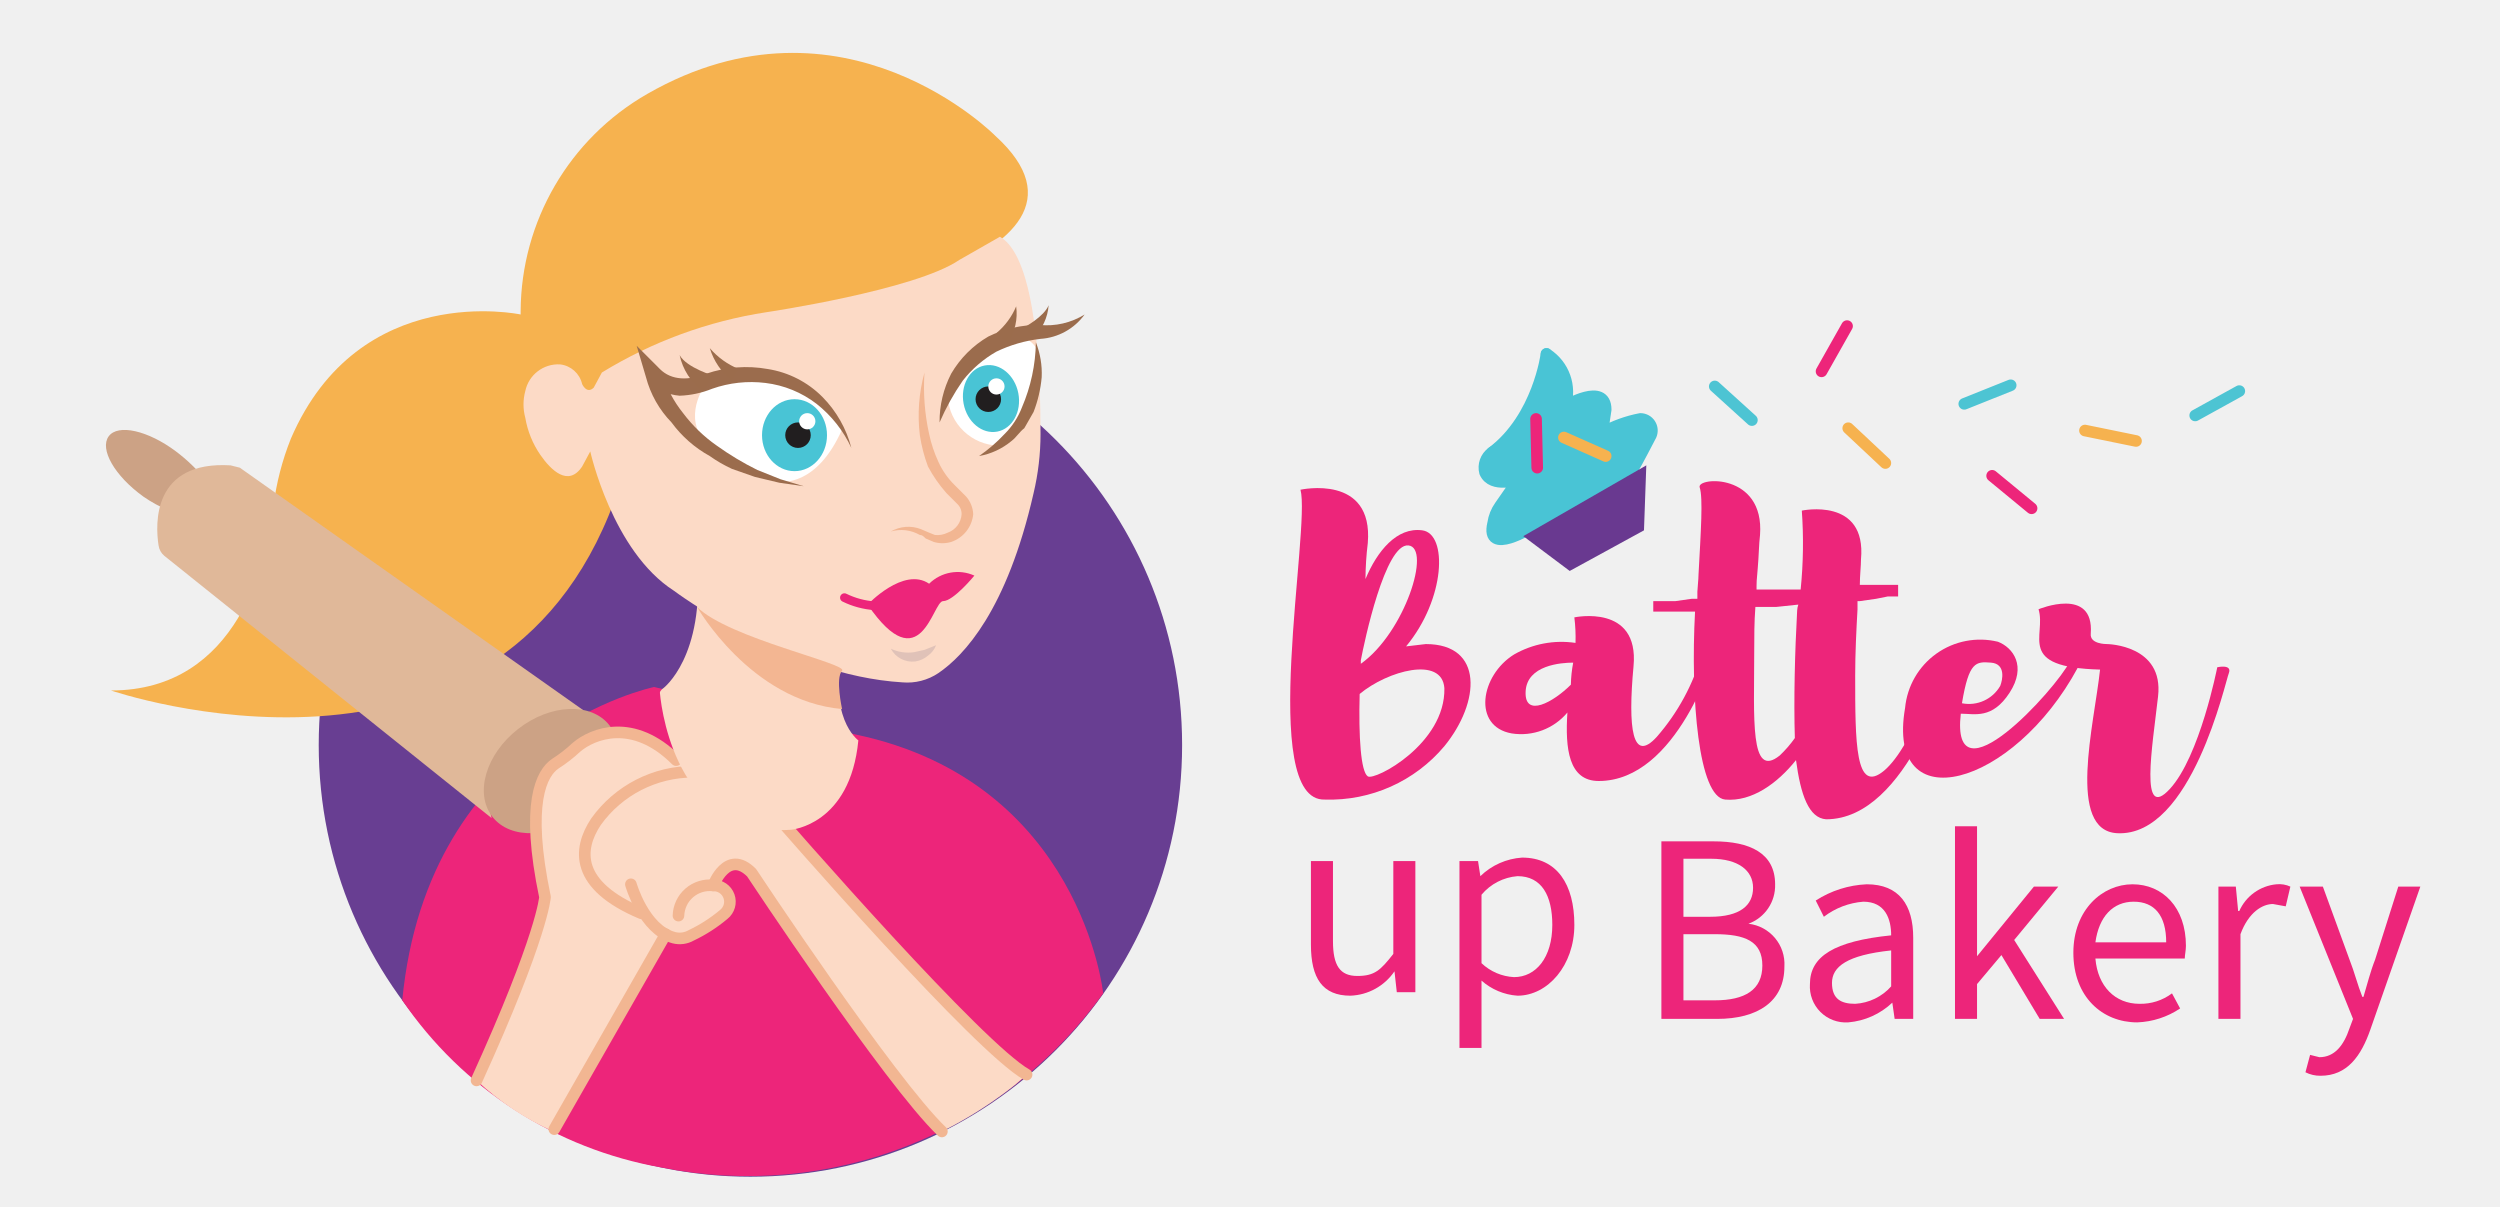
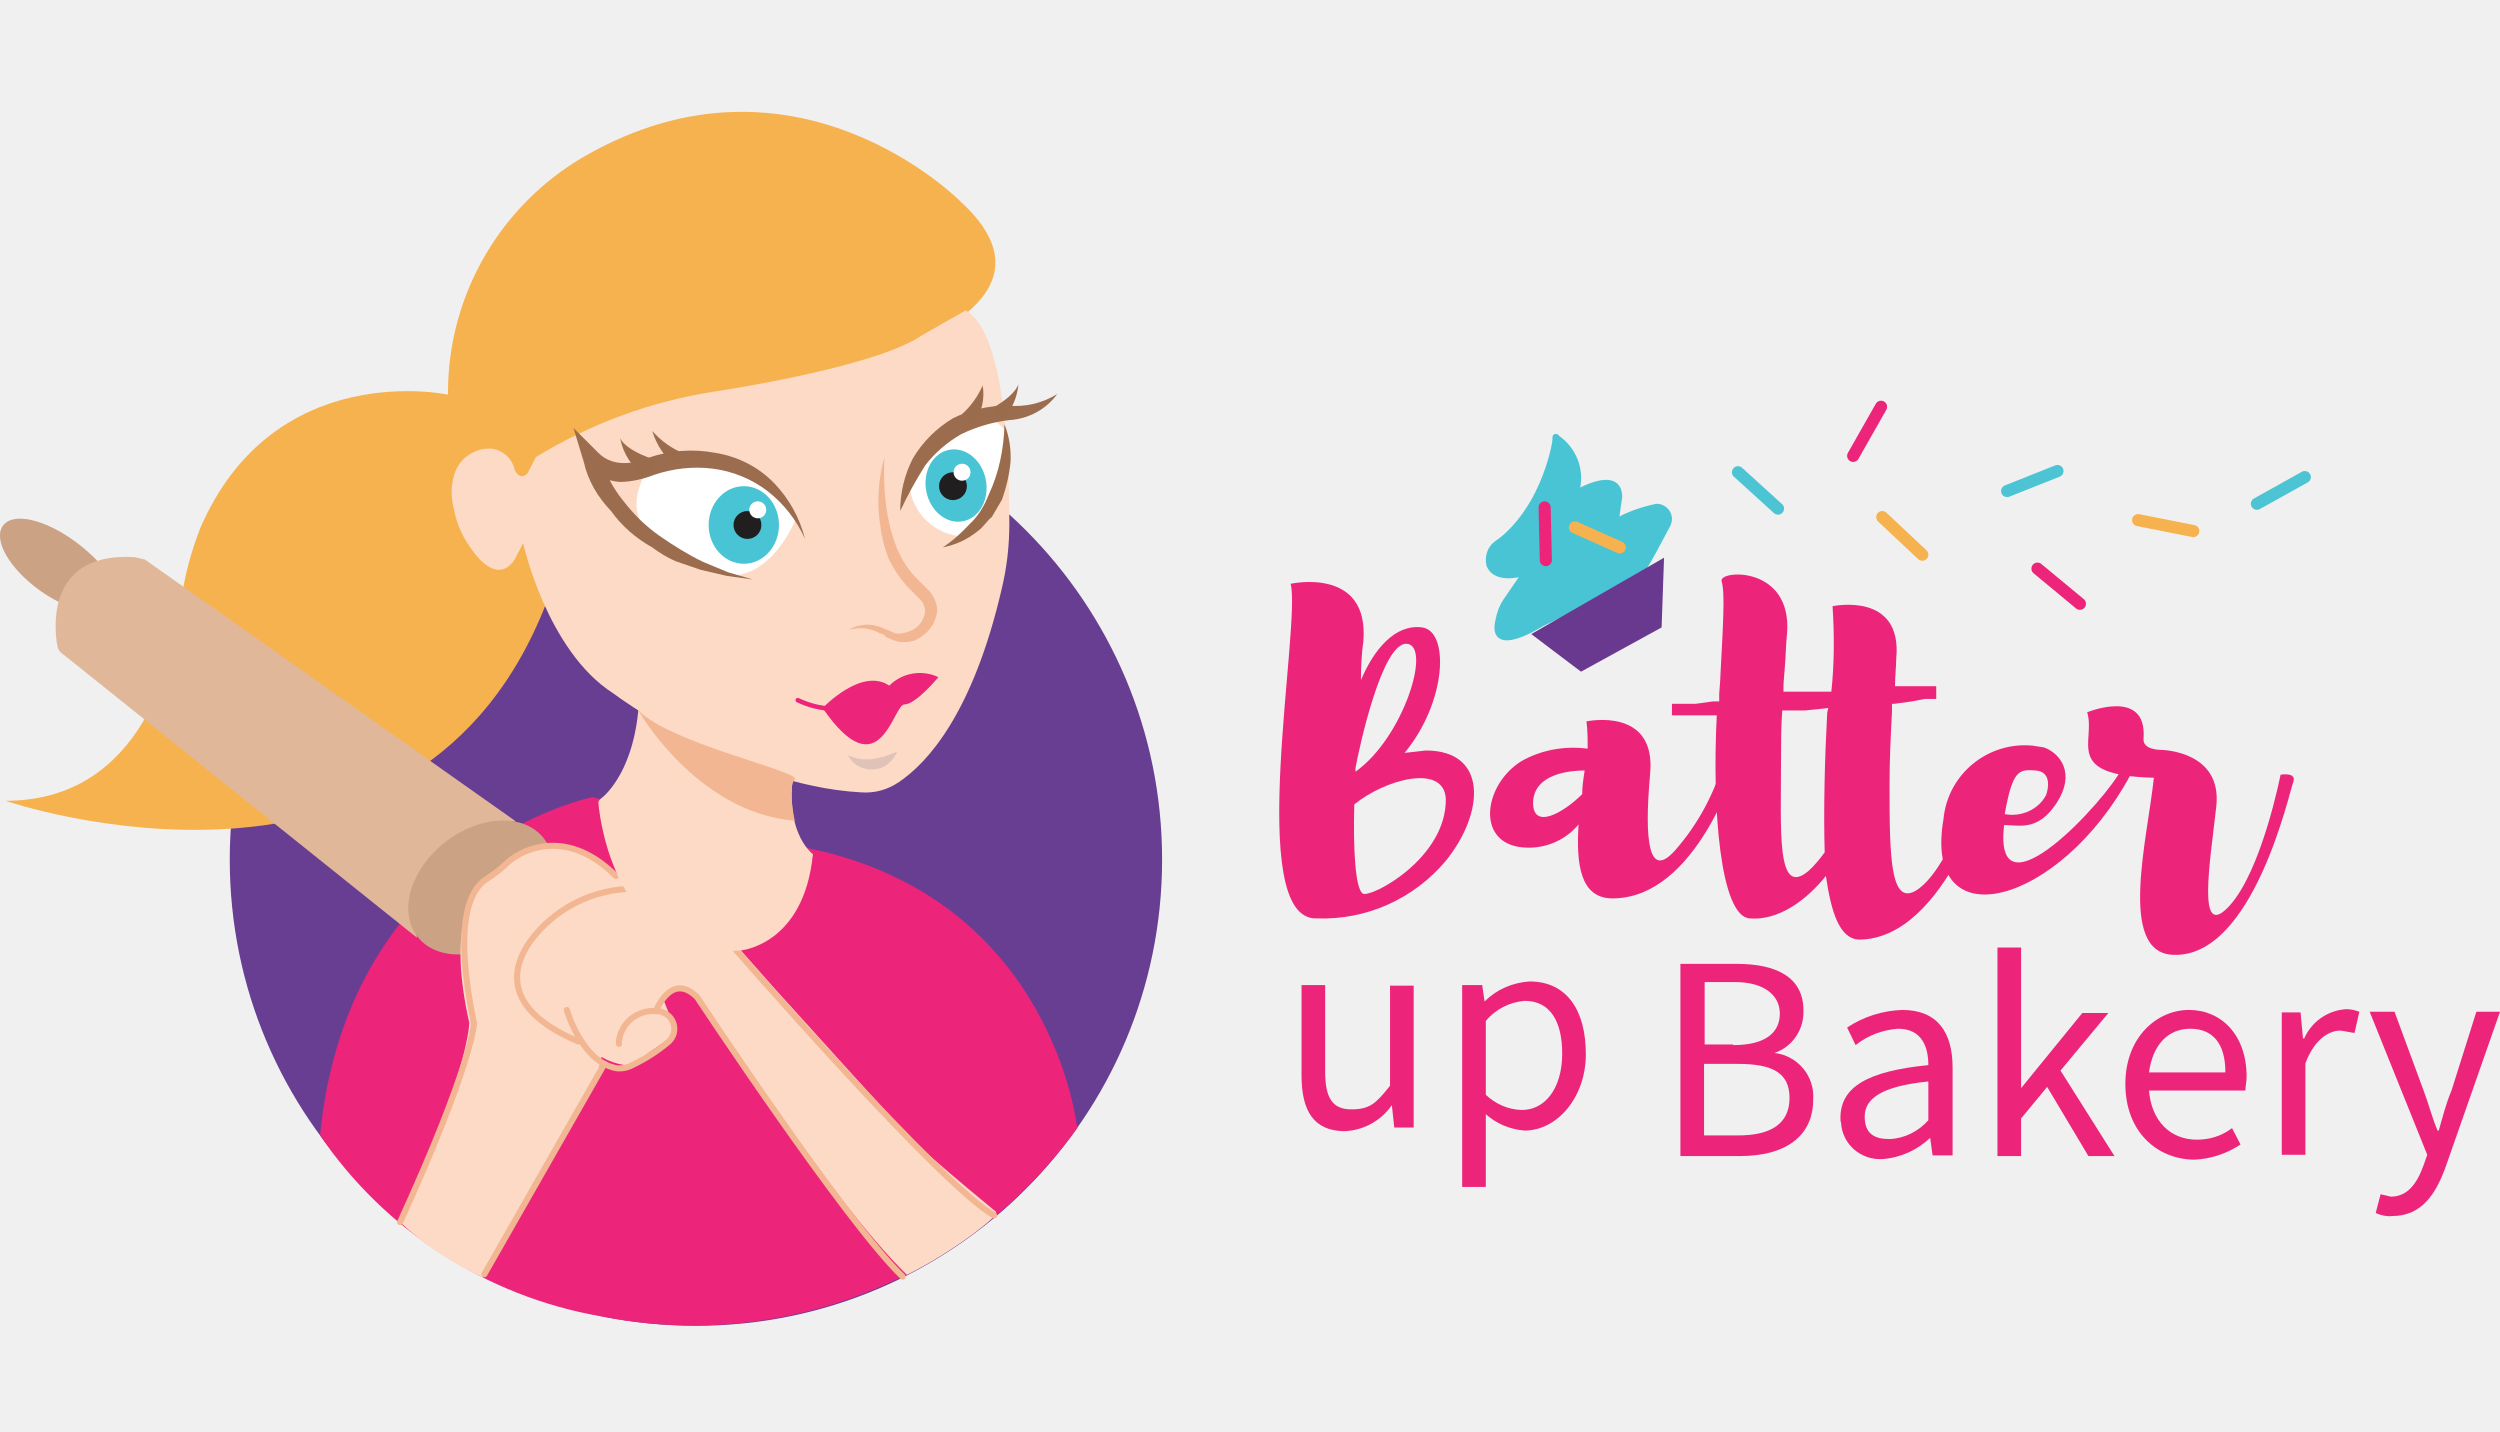
- <svg xmlns="http://www.w3.org/2000/svg" width="2.9in" height="1.4in" viewBox="0 0 212.3 104">
+ <svg xmlns="http://www.w3.org/2000/svg" version="1.1" id="Layer_1" x="0px" y="0px" viewBox="0 0 412.4 236.2" style="enable-background:new 0 0 412.4 236.2;" xml:space="preserve">
+   <style type="text/css">
+ 	.st0{fill:#CCA285;}
+ 	.st1{fill:#683E92;}
+ 	.st2{fill:#F6B24F;}
+ 	.st3{fill:#ED257A;}
+ 	.st4{fill:#FCDAC6;}
+ 	.st5{fill:#F2B692;}
+ 	.st6{fill:#E0B899;}
+ 	.st7{fill:#FFFFFF;}
+ 	.st8{fill:#E0C2B8;}
+ 	.st9{fill:#49C4D5;}
+ 	.st10{fill:#9B6C4D;}
+ 	.st11{fill:#9B6C4C;}
+ 	.st12{fill:none;stroke:#F2B692;stroke-linecap:round;stroke-linejoin:round;}
+ 	.st13{fill:none;stroke:#ED257A;stroke-width:0.75;stroke-linecap:round;stroke-linejoin:round;}
+ 	.st14{fill:#F3B692;}
+ 	.st15{fill:#211E1F;}
+ 	.st16{fill:#49C4D5;stroke:#49C4D5;stroke-linecap:round;stroke-linejoin:round;}
+ 	.st17{fill:#693990;}
+ 	.st18{fill:none;stroke:#4DC4D3;stroke-width:2;stroke-linecap:round;stroke-linejoin:round;}
+ 	.st19{fill:none;stroke:#F6B24F;stroke-width:2;stroke-linecap:round;stroke-linejoin:round;}
+ 	.st20{fill:none;stroke:#ED257A;stroke-width:2;stroke-linecap:round;stroke-linejoin:round;}
+ </style>
  <g id="ASSETS">
-     <path d="M13,44a11.9,11.9,0,0,1-2.2-1.2C8.3,41,7,38.7,7.8,37.6s3.4-.5,5.8,1.3a14.4,14.4,0,0,1,2.5,2.4" fill="#cca285" />
+     <path class="st0" d="M11.2,100c-1.6-0.7-3.1-1.5-4.5-2.5c-5.2-3.7-7.9-8.5-6.2-10.8c1.7-2.3,7-1,12,2.7c1.9,1.4,3.7,3.1,5.2,5" />
  </g>
  <g id="FINAL">
-     <circle cx="63.1" cy="64.2" r="37.2" fill="#683e92" />
-     <path d="M51.4,43.1C41.2,70.9,8,59.5,8,59.5c11,0,13.5-11.3,14-15.9a23.6,23.6,0,0,1,1.5-5.8c5.9-13.7,19.8-10.7,19.8-10.7v-.3A21.7,21.7,0,0,1,54.2,8.1c16.9-9.7,30,3.6,30,3.6,12.1,11-18.8,15.6-18.8,15.6C53.9,28.7,50,34.6,50,34.6Z" fill="#f6b24f" />
-     <path d="M54.8,59.2s-19.5,4-21.7,27a34.2,34.2,0,0,0,22.3,14.4,37.7,37.7,0,0,0,38.1-15S91.6,67.4,72.2,63.3" fill="#ed257a" />
-     <path d="M84.6,20.4c3.2,1.8,3.5,12.1,3.5,17a22.2,22.2,0,0,1-.6,5.1c-2.3,10.1-6,14-8.2,15.5a4.8,4.8,0,0,1-3.1.8c-10-.6-19.7-7.9-19.7-7.9-5.3-3.4-7.2-12-7.2-12l-.7,1.3c-1.2,1.8-2.7.3-3.6-1A8,8,0,0,1,43.7,36a4.4,4.4,0,0,1,0-2.3,2.9,2.9,0,0,1,3-2.3,2.2,2.2,0,0,1,1.9,1.7s.4.9,1,.3l.7-1.3a38.2,38.2,0,0,1,14.2-5.2S77.3,25,81.1,22.4Z" fill="#fcdac6" />
-     <path d="M78.1,32.1a18.7,18.7,0,0,0,.4,5.3,11.3,11.3,0,0,0,.8,2.4,6.6,6.6,0,0,0,1.4,2l1,1a2.5,2.5,0,0,1,.6,1.5,2.8,2.8,0,0,1-1.9,2.4,2.6,2.6,0,0,1-1.5,0l-.7-.3c-.2-.2-.3-.3-.5-.3a3.2,3.2,0,0,0-2.5-.3,3,3,0,0,1,2.6-.2l.7.3.5.2a2,2,0,0,0,1.1-.2,1.8,1.8,0,0,0,1.2-1.6,1.2,1.2,0,0,0-.4-.9l-.9-.9a11.9,11.9,0,0,1-1.6-2.3,13.4,13.4,0,0,1-.7-2.7A14,14,0,0,1,78.1,32.1Z" fill="#f2b692" />
-     <path d="M12.1,47c-.3-1.9-.5-7.3,6.2-6.9l.8.2L48.7,61.2s-9.9.9-7.9,9.3L12.6,47.9A1.4,1.4,0,0,1,12.1,47Z" fill="#e0b899" />
-     <path d="M73.2,52.1s3.1-3.3,5.3-1.8a3.5,3.5,0,0,1,3.9-.7s-1.8,2.2-2.7,2.2S77.8,58.8,73.2,52.1Z" fill="#ed257a" />
-     <ellipse cx="45.9" cy="66.5" rx="6.4" ry="4.6" transform="translate(-31.2 42.3) rotate(-38)" fill="#cca285" />
-     <path d="M80.1,34.2a4.5,4.5,0,0,0,4.4,4.2l2.7-3.1.8-3V30.6A2.2,2.2,0,0,0,85.5,29,11.4,11.4,0,0,0,80.1,34.2Z" fill="#fff" />
-     <path d="M75.2,55.9a3.5,3.5,0,0,0,2,.3l.9-.2,1-.4a2,2,0,0,1-.7.9,2.2,2.2,0,0,1-1.1.5A2.1,2.1,0,0,1,75.2,55.9Z" fill="#e0c2b8" />
-     <path d="M59.3,33s-1.9,2.5-.4,4.7,6.8,3.8,6.8,3.8S68.8,42,71,37c0,0-2.2-3.5-4.1-3.9C66.9,33.1,60.2,32,59.3,33Z" fill="#fff" />
-     <ellipse cx="66.9" cy="37.5" rx="2.8" ry="3.1" fill="#49c4d5" />
-     <ellipse cx="83.8" cy="34.4" rx="2.4" ry="2.9" transform="translate(-4.9 16.1) rotate(-10.7)" fill="#49c4d5" />
-     <path d="M87,92.3c-2.2-1.8-8.6-7.1-8.9-8.1l-8.7-9.6L63,67.4s-4.5-1.8-8.5-.3c0,0-7.8,3.3-5.1,8.1,0,0,3,3.4,4.5,3.4a5.5,5.5,0,0,0,3.9,2.1l3.6-2.5-.5-1.6-.5-1.2s1.2-1.6,2.4-.6,10.6,16.3,17,22.6a35.6,35.6,0,0,0,5.3-3.3,17.7,17.7,0,0,0,1.8-1.5" fill="#fcdac6" />
-     <path d="M79.4,36.4a9,9,0,0,1,1-4.2A8.9,8.9,0,0,1,83.6,29,9.8,9.8,0,0,1,88,28a6.2,6.2,0,0,0,3.9-.9,5.1,5.1,0,0,1-3.8,2.1,11.9,11.9,0,0,0-3.8,1.1,9.9,9.9,0,0,0-2.9,2.5A20.8,20.8,0,0,0,79.4,36.4Z" fill="#9b6c4d" />
-     <path d="M71.8,38.6a10.4,10.4,0,0,0-3-3.8A9,9,0,0,0,64.4,33a10.1,10.1,0,0,0-4.6.5,8.2,8.2,0,0,1-2.8.6,4.5,4.5,0,0,1-2.7-1.2l1.2-.7a10.2,10.2,0,0,0,1.8,3.4,12.8,12.8,0,0,0,2.9,2.8,25,25,0,0,0,3.5,2.1l2,.8,2,.6-2.1-.3-2.1-.5-2-.7a11.8,11.8,0,0,1-1.9-1.1,10.2,10.2,0,0,1-3.3-2.9,8.8,8.8,0,0,1-2.2-3.9l-.8-2.7,2,2c1,1,2.5,1,4,.4a10.6,10.6,0,0,1,5.3-.4,8.5,8.5,0,0,1,4.7,2.4A9.7,9.7,0,0,1,71.8,38.6Z" fill="#9b6c4d" />
-     <path d="M87.7,29.5a7.3,7.3,0,0,1,.5,3,10.9,10.9,0,0,1-.7,3l-.8,1.4c-.4.3-.7.8-1.1,1.1a6,6,0,0,1-2.8,1.3A13.7,13.7,0,0,0,85,37.4a6.5,6.5,0,0,0,1.5-2.3A14.8,14.8,0,0,0,87.7,29.5Z" fill="#9b6c4c" />
-     <path d="M59.9,76.3s1.2-3.2,3.3-1.1c0,0,11.9,18,16.4,22.3" fill="none" stroke="#f2b692" stroke-linecap="round" stroke-linejoin="round" />
-     <path d="M46.4,97.1l8.8-15.4,2.7-13.8a2.8,2.8,0,0,0-1-2.4c-3.7-3.7-7.2-2.3-8.6-1.1a12.4,12.4,0,0,1-1.8,1.4c-1.2.8-3.3,3.4-1.5,11.4,0,0,.1,3.5-5.5,15.9a24.4,24.4,0,0,0,6.6,4.4" fill="#fcdac6" />
-     <path d="M87.5,29.1a4.4,4.4,0,0,0,1.3-2.8c-.4,1-2.1,1.9-2.1,1.9Z" fill="#9b6c4c" />
-     <path d="M39.5,93.1c5.7-12.5,5.9-15.8,5.9-15.8-1.7-8.1-.3-10.7.9-11.5a12.4,12.4,0,0,0,1.8-1.4c1.4-1.2,4.9-2.6,8.6,1.1" fill="none" stroke="#f2b692" stroke-linecap="round" stroke-linejoin="round" />
-     <path d="M85.3,29.5a4.5,4.5,0,0,0,.7-3.1,6,6,0,0,1-1.7,2.3Z" fill="#9b6c4c" />
-     <path d="M59,33.7a5.2,5.2,0,0,1-2-3.1c.6,1.1,3,1.8,3,1.8Z" fill="#9b6c4c" />
-     <path d="M61.5,32.8A5.7,5.7,0,0,1,59.6,30a6.5,6.5,0,0,0,2.5,1.8Z" fill="#9b6c4c" />
-     <path d="M53.7,78.7c-5.7-2.4-5.5-5.5-3.9-7.9a10.3,10.3,0,0,1,8.4-4.3,8.4,8.4,0,0,1,3.5.5,4.1,4.1,0,0,1,2,1.4c3.2,3.7,19.1,21.9,23.2,24.2" fill="none" stroke="#f2b692" stroke-linecap="round" stroke-linejoin="round" />
-     <path d="M58.5,48.4c.7,8.2-2.9,10.9-2.9,10.9s-.3.2-.3.4c.2,2.2,1.8,12.5,11.3,11.8,0,0,5.1-.4,5.8-7.7,0,0-2.8-2-1.2-8.2Z" fill="#fcdac6" />
-     <path d="M52.8,76.2s1.1,3.9,3.7,4.6a2,2,0,0,0,1.5-.2,13.1,13.1,0,0,0,2.8-1.8,1.4,1.4,0,0,0-.9-2.5,2.7,2.7,0,0,0-3,2.6" fill="none" stroke="#f2b692" stroke-linecap="round" stroke-linejoin="round" />
-     <line x1="55.8" y1="80.5" x2="46.2" y2="97.3" fill="none" stroke="#f2b692" stroke-linecap="round" stroke-linejoin="round" />
-     <path d="M71.2,51.5a7,7,0,0,0,2.6.7" fill="none" stroke="#ed257a" stroke-linecap="round" stroke-linejoin="round" stroke-width="0.75" />
-     <path d="M58.5,52.3s4.6,8.1,12.5,8.8c0,0-.6-2.7,0-3.3S61.2,55,58.5,52.3Z" fill="#f3b692" />
-     <circle cx="67.2" cy="37.5" r="1.1" fill="#211e1f" />
-     <circle cx="68" cy="36.3" r="0.7" fill="#fff" />
-     <circle cx="83.6" cy="34.4" r="1.1" fill="#211e1f" />
-     <circle cx="84.3" cy="33.3" r="0.7" fill="#fff" />
-     <path d="M122.9,64.3a12.9,12.9,0,0,1-10.3,4.6c-5.8.2-1.2-23.4-2.1-26.7,0,0,6.3-1.4,5.8,4.6a26.9,26.9,0,0,0-.2,3.1c1-2.4,2.7-4.5,4.9-4.2s2,5.9-1.4,10l1.7-.2C126.3,55.5,126,60.5,122.9,64.3Zm0-5c-.2-2.8-4.9-1.5-7.3.5-.1,3.7.1,6.7.7,7.1S123,64.1,122.9,59.3Zm-7.2-2.4v.3c3.8-2.7,6.1-10,4.1-10.2S116,55.3,115.7,56.9Z" fill="#ed257a" />
-     <path d="M146.2,56.3s-3.2,11-10,11c-2.6,0-2.9-2.8-2.7-5.9a5.2,5.2,0,0,1-4.8,1.8c-3.4-.6-2.7-5,.2-6.8a8.2,8.2,0,0,1,5.3-1,14.1,14.1,0,0,0-.1-2.2s5.6-1.2,5.1,4.2-.1,8.4,2,6.1a18.6,18.6,0,0,0,3.9-7.2ZM133.8,59a11.1,11.1,0,0,1,.2-1.9c-1,0-4,.2-4.1,2.5S132.3,60.5,133.8,59Z" fill="#ed257a" />
-     <path d="M166.5,57.4s-3.6,13.2-10.7,13.2c-1.5-.1-2.2-2.1-2.6-5.1-1.6,2-3.8,3.6-6.1,3.4s-3-8.7-2.6-16.2h-3.6V51.8h1.9l1.4-.2h.5V51c0-.2.1-1.1.1-1.5.2-3.7.4-6.6.1-7.5s5.6-1.3,5.2,4.1c-.1.8-.1,1.8-.2,2.9s-.1,1.2-.1,1.5v.3h3.8a39.4,39.4,0,0,0,.1-6.8s5.6-1.2,5.1,4.2c0,.6-.1,1.4-.1,2.2h3.3v1h-.9l-1,.2-1.4.2h-.2v.7c-.1,1.8-.2,3.8-.2,5.7,0,5.8,0,10.3,2.5,8.2s4.9-9.4,4.9-9.4Zm-13.1-5.3-1.9.2h-1.8c-.1,1.3-.1,2.6-.1,3.8,0,5.8-.4,11.1,2.2,9a10,10,0,0,0,1.3-1.5c-.1-3.3,0-7.4.2-11A1.8,1.8,0,0,1,153.4,52.1Z" fill="#ed257a" />
-     <path d="M177.5,57.5c-5.6,10.4-16.6,13.3-14.9,3.5a6.5,6.5,0,0,1,8-5.7c1.3.5,2.5,2.1,1,4.4s-3,1.8-4.2,1.8c-.9,7.9,8.2-2.1,9.4-4.5Zm-10,3.1a3.1,3.1,0,0,0,3.3-1.5c.2-.5.5-1.9-.8-2S168.1,57,167.5,60.6Z" fill="#ed257a" />
-     <path d="M190.5,58c-.3.7-3.2,14.1-9.6,13.8-4.4-.2-2-9.4-1.5-14.1-7.3-.2-4.6-2.9-5.3-5.2,0,0,4.8-2,4.5,2.1-.1.9,1.3.9,1.4.9s4.9.1,4.4,4.5-1.6,10.8,1,8,4.1-10.5,4.1-10.5S190.8,57.2,190.5,58Z" fill="#ed257a" />
-     <path d="M141.6,72.5h4.5c3.1,0,5.3,1,5.3,3.7a3.5,3.5,0,0,1-2.3,3.4h0a3.5,3.5,0,0,1,3.1,3.7c0,3-2.3,4.5-5.8,4.5h-4.8Zm4.2,6.5c2.6,0,3.7-1,3.7-2.5s-1.3-2.5-3.6-2.5h-2.4v5Zm.4,7.2c2.6,0,4.1-.9,4.1-3s-1.5-2.7-4.1-2.7h-2.7v5.7Z" fill="#ed257a" />
-     <path d="M154.4,84.8c0-2.4,2.1-3.7,7-4.2,0-1.4-.5-2.9-2.4-2.9a6.4,6.4,0,0,0-3.4,1.3l-.7-1.4a8.8,8.8,0,0,1,4.4-1.4c2.8,0,4,1.8,4,4.6v7h-1.6l-.2-1.4h0a6.3,6.3,0,0,1-3.8,1.7A3.1,3.1,0,0,1,154.4,84.8Zm7,.2V81.9c-3.8.4-5.1,1.4-5.1,2.8s.8,1.8,2,1.8A4.5,4.5,0,0,0,161.4,85Z" fill="#ed257a" />
-     <path d="M166.9,71.2h1.9V82.4h0l4.9-6h2.1L172,81l4.3,6.8h-2.1l-3.3-5.5-2.1,2.5v3h-1.9Z" fill="#ed257a" />
-     <path d="M177.1,82.1c0-3.7,2.5-5.9,5.1-5.9s4.6,2,4.6,5.3c0,.4-.1.8-.1,1.1H179c.2,2.4,1.7,3.9,3.8,3.9a4.5,4.5,0,0,0,2.8-.9l.7,1.3a7.1,7.1,0,0,1-3.7,1.2C179.6,88.1,177.1,85.9,177.1,82.1Zm8-.9c0-2.3-1-3.5-2.8-3.5s-3,1.3-3.3,3.5Z" fill="#ed257a" />
-     <path d="M189.6,76.4h1.5l.2,2.1h.1a3.9,3.9,0,0,1,3.2-2.3,2.3,2.3,0,0,1,1.2.2l-.4,1.7-1.1-.2c-.9,0-2.1.7-2.8,2.6v7.3h-1.9Z" fill="#ed257a" />
-     <path d="M197.1,92.4l.4-1.5.8.2c1.3,0,2.1-1,2.6-2.5l.3-.8-4.6-11.4h2l2.3,6.3c.4,1,.7,2.2,1.1,3.2h.1c.3-1,.6-2.2,1-3.2l2-6.3H207l-4.3,12.3c-.8,2.3-2,4-4.3,4A2.8,2.8,0,0,1,197.1,92.4Z" fill="#ed257a" />
-     <path d="M111.4,81.4V74.2h1.9v6.9c0,2.1.6,3,2.1,3s2-.5,3.1-1.9v-8h1.9V85.5h-1.6l-.2-1.8h0a4.8,4.8,0,0,1-3.8,2.1C112.4,85.8,111.4,84.3,111.4,81.4Z" fill="#ed257a" />
-     <path d="M124.2,74.2h1.6l.2,1.3h0a5.7,5.7,0,0,1,3.6-1.6c3,0,4.5,2.3,4.5,5.8s-2.3,6.1-4.9,6.1a5.2,5.2,0,0,1-3.1-1.3v5.8h-1.9Zm8,5.5c0-2.5-.9-4.2-3-4.2a4.5,4.5,0,0,0-3.1,1.6V83a4.4,4.4,0,0,0,2.8,1.2C130.8,84.2,132.2,82.5,132.2,79.7Z" fill="#ed257a" />
-     <path d="M130.5,45.4s-4.1,2.6-3.4-.3a3.4,3.4,0,0,1,.6-1.5l1.6-2.3s-2.3.8-2.9-.6A1.6,1.6,0,0,1,127,39c1.6-1,5.1-3.9,4.7-8.5a3.9,3.9,0,0,1,1.6,4.5s3.5-2.1,3.5.3l-.3,2a11,11,0,0,1,3.3-1.2,1,1,0,0,1,.9,1.4c-.8,1.5-2.5,5-3.2,4.9S130.5,45.4,130.5,45.4Z" fill="#49c4d5" stroke="#49c4d5" stroke-linecap="round" stroke-linejoin="round" />
-     <polygon points="129.7 46.2 133.7 49.2 140.1 45.7 140.3 40.1 129.7 46.2" fill="#693990" />
-     <path d="M131.7,30.5S131,36,127,39h3l2.8-5.3" fill="#49c4d5" stroke="#49c4d5" stroke-linecap="round" stroke-linejoin="round" />
-     <line x1="146.2" y1="33.3" x2="149.4" y2="36.2" fill="none" stroke="#4dc4d3" stroke-linecap="round" stroke-linejoin="round" />
-     <line x1="191.4" y1="33.7" x2="187.6" y2="35.8" fill="none" stroke="#4dc4d3" stroke-linecap="round" stroke-linejoin="round" />
-     <line x1="178.1" y1="37.1" x2="182.5" y2="38" fill="none" stroke="#f6b24f" stroke-linecap="round" stroke-linejoin="round" />
-     <line x1="155.4" y1="32" x2="157.6" y2="28.1" fill="none" stroke="#ed257a" stroke-linecap="round" stroke-linejoin="round" />
-     <line x1="170.1" y1="41" x2="173.5" y2="43.8" fill="none" stroke="#ed257a" stroke-linecap="round" stroke-linejoin="round" />
-     <line x1="136.8" y1="39.3" x2="133.2" y2="37.7" fill="none" stroke="#f6b24f" stroke-linecap="round" stroke-linejoin="round" />
-     <line x1="157.7" y1="36.9" x2="160.9" y2="39.9" fill="none" stroke="#f6b24f" stroke-linecap="round" stroke-linejoin="round" />
-     <line x1="130.8" y1="36.1" x2="130.9" y2="40.3" fill="none" stroke="#ed257a" stroke-linecap="round" stroke-linejoin="round" />
-     <line x1="167.7" y1="34.8" x2="171.7" y2="33.2" fill="none" stroke="#4dc4d3" stroke-linecap="round" stroke-linejoin="round" />
+     <circle class="st1" cx="114.8" cy="141.8" r="76.9" />
+     <path class="st2" d="M90.6,98.2c-21.1,57.5-89.7,33.9-89.7,33.9c22.7,0,27.9-23.4,29-32.9c0.5-4.1,1.6-8.1,3.1-12   c12.2-28.3,40.9-22.1,40.9-22.1v-0.6c0.1-16,8.7-30.7,22.5-38.7c34.9-20.1,62,7.4,62,7.4c25,22.7-38.9,32.3-38.9,32.3   c-23.8,2.9-31.8,15.1-31.8,15.1L90.6,98.2z" />
+     <path class="st3" d="M97.7,131.5c0,0-40.3,8.3-44.9,55.8c10.7,15.7,27.4,26.5,46.1,29.8c30.1,6.1,60.9-6.1,78.8-31   c0,0-3.9-37.6-44-46.1" />
+     <path class="st4" d="M159.3,51.2c6.6,3.7,7.2,25,7.2,35.2c0,3.6-0.4,7.1-1.2,10.5c-4.8,20.9-12.4,29-17,32.1   c-1.9,1.3-4.1,1.9-6.4,1.7c-20.7-1.2-40.7-16.3-40.7-16.3c-11-7-14.9-24.8-14.9-24.8l-1.4,2.7c-2.5,3.7-5.6,0.6-7.4-2.1   c-1.4-2-2.3-4.2-2.7-6.6c-0.4-1.6-0.4-3.2,0-4.8c0.6-2.9,3.2-4.9,6.2-4.8c1.9,0.2,3.5,1.6,3.9,3.5c0,0,0.8,1.9,2.1,0.6l1.4-2.7   c9-5.5,19-9.2,29.4-10.8c0,0,26.5-3.9,34.3-9.3L159.3,51.2z" />
+     <path class="st5" d="M145.9,75.4c-0.2,3.7,0,7.4,0.8,11c0.4,1.7,0.9,3.4,1.7,5c0.7,1.5,1.7,2.9,2.9,4.1l2.1,2.1   c0.7,0.9,1.2,2,1.2,3.1c-0.2,2.3-1.8,4.2-3.9,5c-1,0.3-2.1,0.3-3.1,0l-1.4-0.6c-0.4-0.4-0.6-0.6-1-0.6c-1.6-0.9-3.4-1.1-5.2-0.6   c1.6-1,3.6-1.1,5.4-0.4l1.4,0.6l1,0.4c0.8,0.1,1.6-0.1,2.3-0.4c1.4-0.5,2.4-1.8,2.5-3.3c0-0.7-0.3-1.4-0.8-1.9l-1.9-1.9   c-1.3-1.4-2.4-3-3.3-4.8c-0.7-1.8-1.2-3.7-1.4-5.6C144.6,82.8,144.9,79,145.9,75.4z" />
+     <path class="st6" d="M9.4,106.2c-0.6-3.9-1-15.1,12.8-14.3l1.7,0.4l61.2,43.2c0,0-20.5,1.9-16.3,19.2l-58.3-46.7   C9.8,107.6,9.5,107,9.4,106.2z" />
+     <path class="st3" d="M135.7,116.8c0,0,6.4-6.8,11-3.7c2.1-2.1,5.3-2.7,8.1-1.4c0,0-3.7,4.5-5.6,4.5S145.2,130.6,135.7,116.8z" />
+     <ellipse transform="matrix(0.788 -0.6157 0.6157 0.788 -73.3437 79.8626)" class="st0" cx="79.3" cy="146.4" rx="13.2" ry="9.5" />
+     <path class="st7" d="M150,79.8c0.3,4.8,4.3,8.6,9.1,8.7l5.6-6.4l1.7-6.2v-3.5c-0.6-2.3-2.9-3.7-5.2-3.3   C156.3,71.2,152.4,75,150,79.8z" />
+     <path class="st8" d="M139.9,124.6c1.3,0.6,2.7,0.8,4.1,0.6l1.9-0.4l2.1-0.8c-0.3,0.7-0.8,1.4-1.4,1.9c-0.6,0.6-1.4,0.9-2.3,1   C142.4,127.1,140.7,126.2,139.9,124.6z" />
+     <path class="st7" d="M107,77.3c0,0-3.9,5.2-0.8,9.7c3.1,4.5,14.1,7.9,14.1,7.9s6.4,1,11-9.3c0,0-4.5-7.2-8.5-8.1   C122.7,77.5,108.8,75.2,107,77.3z" />
+     <ellipse class="st9" cx="122.7" cy="86.6" rx="5.8" ry="6.4" />
+     <ellipse transform="matrix(0.9826 -0.1857 0.1857 0.9826 -12.1209 30.6733)" class="st9" cx="157.7" cy="80.1" rx="5" ry="6" />
+     <path class="st4" d="M164.3,199.9c-4.5-3.7-17.8-14.7-18.4-16.8l-18-19.9l-13.2-14.9c0,0-9.3-3.7-17.6-0.6c0,0-16.1,6.8-10.5,16.8   c0,0,6.2,7,9.3,7c2,2.5,4.9,4.1,8.1,4.3l7.4-5.2l-1-3.3l-1-2.5c0,0,2.5-3.3,5-1.2s21.9,33.7,35.2,46.7c3.8-1.9,7.5-4.2,11-6.8   c1.3-1,2.6-2,3.7-3.1" />
+     <path class="st10" d="M148.5,84.3c0-3,0.7-6,2.1-8.7c1.6-2.7,3.9-5,6.6-6.6c2.8-1.4,5.9-2.1,9.1-2.1c2.8,0.3,5.7-0.4,8.1-1.9   c-1.8,2.5-4.7,4.1-7.9,4.3c-2.7,0.3-5.4,1.1-7.9,2.3c-2.3,1.3-4.4,3.1-6,5.2C151.1,79.2,149.7,81.7,148.5,84.3z" />
+     <path class="st10" d="M132.8,88.9c-1.4-3.1-3.5-5.8-6.2-7.9c-2.6-2-5.8-3.3-9.1-3.7c-3.2-0.4-6.5,0-9.5,1c-1.8,0.7-3.8,1.2-5.8,1.2   c-2.1-0.2-4.1-1-5.6-2.5l2.5-1.4c0.8,2.6,2,4.9,3.7,7c1.7,2.2,3.7,4.2,6,5.8c2.3,1.6,4.7,3.1,7.2,4.3l4.1,1.7l4.1,1.2l-4.3-0.6   l-4.3-1l-4.1-1.4c-1.4-0.6-2.7-1.4-3.9-2.3c-2.7-1.5-5-3.5-6.8-6c-2.2-2.3-3.8-5-4.5-8.1l-1.7-5.6l4.1,4.1c2.1,2.1,5.2,2.1,8.3,0.8   c3.5-1.2,7.3-1.5,11-0.8c3.7,0.6,7.1,2.3,9.7,5C130.2,82.3,131.9,85.4,132.8,88.9z" />
+     <path class="st11" d="M165.7,70c0.8,2,1.1,4.1,1,6.2c-0.2,2.1-0.7,4.2-1.4,6.2l-1.7,2.9c-0.8,0.6-1.4,1.7-2.3,2.3   c-1.7,1.4-3.7,2.3-5.8,2.7c1.7-1.1,3.2-2.5,4.5-3.9c1.4-1.3,2.4-3,3.1-4.8C164.8,78,165.6,74,165.7,70z" />
+     <path class="st12" d="M108.2,166.8c0,0,2.5-6.6,6.8-2.3c0,0,24.6,37.2,33.9,46.1" />
+     <path class="st4" d="M80.3,209.8L98.5,178l5.6-28.5c0.2-1.9-0.6-3.7-2.1-5c-7.7-7.7-14.9-4.8-17.8-2.3c-1.1,1.1-2.4,2-3.7,2.9   c-2.5,1.7-6.8,7-3.1,23.6c0,0,0.2,7.2-11.4,32.9c4,3.8,8.6,6.8,13.6,9.1" />
+     <path class="st11" d="M165.3,69.2c1.6-1.5,2.5-3.6,2.7-5.8c-0.8,2.1-4.3,3.9-4.3,3.9L165.3,69.2z" />
+     <path class="st12" d="M66,201.6c11.8-25.8,12.2-32.7,12.2-32.7c-3.5-16.8-0.6-22.1,1.9-23.8c1.3-0.8,2.6-1.8,3.7-2.9   c2.9-2.5,10.1-5.4,17.8,2.3" />
+     <path class="st11" d="M160.7,70c1.2-1.9,1.8-4.2,1.4-6.4c-0.8,1.8-2,3.5-3.5,4.8L160.7,70z" />
+     <path class="st11" d="M106.4,78.7c-2.1-1.6-3.6-3.8-4.1-6.4c1.2,2.3,6.2,3.7,6.2,3.7L106.4,78.7z" />
+     <path class="st11" d="M111.5,76.9c-1.9-1.5-3.2-3.5-3.9-5.8c1.4,1.6,3.2,2.9,5.2,3.7L111.5,76.9z" />
+     <path class="st12" d="M95.4,171.8c-11.8-5-11.4-11.4-8.1-16.3c4-5.6,10.5-8.9,17.4-8.9c2.5-0.2,4.9,0.2,7.2,1   c1.6,0.5,3.1,1.5,4.1,2.9c6.6,7.7,39.5,45.3,48,50" />
+     <path class="st4" d="M105.3,109.1c1.4,17-6,22.5-6,22.5s-0.6,0.4-0.6,0.8c0.4,4.5,3.7,25.8,23.4,24.4c0,0,10.5-0.8,12-15.9   c0,0-5.8-4.1-2.5-17L105.3,109.1z" />
+     <path class="st12" d="M93.5,166.6c0,0,2.3,8.1,7.7,9.5c1,0.3,2.2,0.1,3.1-0.4c2.1-1,4-2.2,5.8-3.7c1.3-1,1.5-2.8,0.5-4.1   c-0.6-0.7-1.4-1.1-2.3-1.1c-3.1-0.3-5.8,1.9-6.2,4.9c0,0.1,0,0.3,0,0.5" />
+     <line class="st12" x1="99.7" y1="175.5" x2="79.9" y2="210.2" />
+     <path class="st13" d="M131.6,115.5c1.7,0.8,3.5,1.3,5.4,1.4" />
+     <path class="st14" d="M105.3,117.2c0,0,9.5,16.8,25.8,18.2c0,0-1.2-5.6,0-6.8C132.4,127.3,110.9,122.8,105.3,117.2z" />
+     <circle class="st15" cx="123.3" cy="86.6" r="2.3" />
+     <circle class="st7" cx="125" cy="84.1" r="1.4" />
+     <circle class="st15" cx="157.2" cy="80.2" r="2.3" />
+     <circle class="st7" cx="158.7" cy="77.9" r="1.4" />
+     <path class="st3" d="M238.5,142c-5.3,6.3-13.1,9.8-21.3,9.5c-12,0.4-2.5-48.4-4.3-55.2c0,0,13-2.9,12,9.5c-0.3,2.1-0.4,4.3-0.4,6.4   c2.1-5,5.6-9.3,10.1-8.7c4.5,0.6,4.1,12.2-2.9,20.7l3.5-0.4C245.5,123.8,244.9,134.1,238.5,142z M238.5,131.7   c-0.4-5.8-10.1-3.1-15.1,1c-0.2,7.7,0.2,13.9,1.4,14.7C226.1,148.2,238.7,141.6,238.5,131.7z M223.6,126.7v0.6   c7.9-5.6,12.6-20.7,8.5-21.1C228,105.8,224.2,123.4,223.6,126.7z" />
+     <path class="st3" d="M286.7,125.5c0,0-6.6,22.7-20.7,22.7c-5.4,0-6-5.8-5.6-12.2c-2.4,2.9-6.2,4.3-9.9,3.7   c-7-1.2-5.6-10.3,0.4-14.1c3.3-1.9,7.2-2.6,11-2.1c0-1.5,0-3-0.2-4.5c0,0,11.6-2.5,10.5,8.7c-1,11.2-0.2,17.4,4.1,12.6   c3.8-4.3,6.5-9.4,8.1-14.9H286.7z M261,131c0-1.3,0.2-2.6,0.4-3.9c-2.1,0-8.3,0.4-8.5,5.2C252.8,137,257.9,134.1,261,131z" />
+     <path class="st3" d="M328.7,127.7c0,0-7.4,27.3-22.1,27.3c-3.1-0.2-4.5-4.3-5.4-10.5c-3.3,4.1-7.9,7.4-12.6,7   c-4.8-0.4-6.2-18-5.4-33.5h-7.4v-1.9h3.9l2.9-0.4h1v-1.2c0-0.4,0.2-2.3,0.2-3.1c0.4-7.7,0.8-13.6,0.2-15.5s11.6-2.7,10.8,8.5   c-0.2,1.7-0.2,3.7-0.4,6c-0.2,2.3-0.2,2.5-0.2,3.1v0.6h7.9c0.5-4.7,0.5-9.4,0.2-14.1c0,0,11.6-2.5,10.5,8.7c0,1.2-0.2,2.9-0.2,4.5   h6.8v2.1h-1.9l-2.1,0.4l-2.9,0.4h-0.4v1.4c-0.2,3.7-0.4,7.9-0.4,11.8c0,12,0,21.3,5.2,17c5.2-4.3,10.1-19.4,10.1-19.4L328.7,127.7z    M301.6,116.8l-3.9,0.4h-3.7c-0.2,2.7-0.2,5.4-0.2,7.9c0,12-0.8,23,4.5,18.6c1-0.9,1.9-2,2.7-3.1c-0.2-6.8,0-15.3,0.4-22.7   C301.4,117.5,301.5,117.1,301.6,116.8z" />
+     <path class="st3" d="M351.4,127.9c-11.6,21.5-34.3,27.5-30.8,7.2c0.7-7.4,7.3-12.8,14.7-12.1c0.6,0.1,1.3,0.2,1.9,0.3   c2.7,1,5.2,4.3,2.1,9.1s-6.2,3.7-8.7,3.7c-1.9,16.3,17-4.3,19.4-9.3L351.4,127.9z M330.7,134.3c2.7,0.5,5.5-0.7,6.8-3.1   c0.4-1,1-3.9-1.7-4.1S332,126.9,330.7,134.3z" />
+     <path class="st3" d="M378.3,129c-0.6,1.4-6.6,29.2-19.9,28.5c-9.1-0.4-4.1-19.4-3.1-29.2c-15.1-0.4-9.5-6-11-10.8   c0,0,9.9-4.1,9.3,4.3c-0.2,1.9,2.7,1.9,2.9,1.9c0.2,0,10.1,0.2,9.1,9.3c-1,9.1-3.3,22.3,2.1,16.5s8.5-21.7,8.5-21.7   S378.9,127.3,378.3,129z" />
+     <path class="st3" d="M277.2,159h9.3c6.4,0,11,2.1,11,7.7c0.1,3.1-1.8,6-4.8,7l0,0c3.8,0.4,6.7,3.8,6.4,7.7c0,6.2-4.8,9.3-12,9.3   h-9.9V159z M285.9,172.4c5.4,0,7.7-2.1,7.7-5.2s-2.7-5.2-7.4-5.2h-5v10.3H285.9z M286.7,187.3c5.4,0,8.5-1.9,8.5-6.2   c0-4.3-3.1-5.6-8.5-5.6h-5.6v11.8H286.7z" />
+     <path class="st3" d="M303.6,184.4c0-5,4.3-7.7,14.5-8.7c0-2.9-1-6-5-6c-2.6,0.2-5,1.1-7,2.7l-1.4-2.9c2.7-1.8,5.9-2.8,9.1-2.9   c5.8,0,8.3,3.7,8.3,9.5v14.5h-3.3l-0.4-2.9l0,0c-2.1,2-4.9,3.3-7.9,3.5c-3.5,0.2-6.6-2.4-6.8-6C303.6,185,303.6,184.7,303.6,184.4z    M318.1,184.8v-6.4c-7.9,0.8-10.5,2.9-10.5,5.8s1.7,3.7,4.1,3.7C314.2,187.8,316.5,186.6,318.1,184.8z" />
+     <path class="st3" d="M329.5,156.3h3.9v23.2l0,0l10.1-12.4h4.3l-7.9,9.5l8.9,14.1h-4.3l-6.8-11.4l-4.3,5.2v6.2h-3.9V156.3z" />
+     <path class="st3" d="M350.6,178.8c0-7.7,5.2-12.2,10.5-12.2s9.5,4.1,9.5,11c0,0.8-0.2,1.7-0.2,2.3h-15.9c0.4,5,3.5,8.1,7.9,8.1   c2.1,0,4.1-0.6,5.8-1.9l1.4,2.7c-2.3,1.5-4.9,2.4-7.7,2.5C355.8,191.2,350.6,186.7,350.6,178.8z M367.1,176.9   c0-4.8-2.1-7.2-5.8-7.2c-3.7,0-6.2,2.7-6.8,7.2H367.1z" />
+     <path class="st3" d="M376.4,167h3.1l0.4,4.3h0.2c1.2-2.7,3.7-4.5,6.6-4.8c0.8-0.1,1.7,0.1,2.5,0.4l-0.8,3.5l-2.3-0.4   c-1.9,0-4.3,1.4-5.8,5.4v15.1h-3.9V167z" />
+     <path class="st3" d="M391.9,200.1l0.8-3.1l1.7,0.4c2.7,0,4.3-2.1,5.4-5.2l0.6-1.7l-9.5-23.6h4.1l4.8,13c0.8,2.1,1.4,4.5,2.3,6.6   h0.2c0.6-2.1,1.2-4.5,2.1-6.6l4.1-13h3.9l-8.9,25.4c-1.7,4.8-4.1,8.3-8.9,8.3C393.7,200.7,392.8,200.5,391.9,200.1z" />
+     <path class="st3" d="M214.7,177.4v-14.9h3.9v14.3c0,4.3,1.2,6.2,4.3,6.2c3.1,0,4.1-1,6.4-3.9v-16.5h3.9v23.4H230l-0.4-3.7l0,0   c-1.8,2.6-4.7,4.2-7.9,4.3C216.8,186.5,214.7,183.4,214.7,177.4z" />
+     <path class="st3" d="M241.2,162.5h3.3l0.4,2.7l0,0c2-2,4.6-3.1,7.4-3.3c6.2,0,9.3,4.8,9.3,12c0,7.2-4.8,12.6-10.1,12.6   c-2.4-0.2-4.6-1.1-6.4-2.7v12h-3.9V162.5z M257.7,173.8c0-5.2-1.9-8.7-6.2-8.7c-2.5,0.2-4.8,1.4-6.4,3.3v12.2   c1.6,1.5,3.6,2.4,5.8,2.5C254.8,183.2,257.7,179.6,257.7,173.8z" />
+     <path class="st16" d="M254.2,102.9c0,0-8.5,5.4-7-0.6c0.2-1.1,0.6-2.2,1.2-3.1l3.3-4.8c0,0-4.8,1.7-6-1.2c-0.3-1.3,0.1-2.7,1.2-3.5   c3.3-2.1,10.5-8.1,9.7-17.6c3.1,2,4.5,5.8,3.3,9.3c0,0,7.2-4.3,7.2,0.6l-0.6,4.1c2.1-1.2,4.4-2,6.8-2.5c1.1,0,2.1,1,2,2.1   c0,0.3-0.1,0.5-0.2,0.8c-1.7,3.1-5.2,10.3-6.6,10.1C267.2,96.5,254.2,102.9,254.2,102.9z" />
+     <polygon class="st17" points="252.6,104.6 260.8,110.8 274.1,103.5 274.5,92  " />
+     <path class="st16" d="M256.7,72.1c0,0-1.4,11.4-9.7,17.6h6.2l5.8-11" />
+     <line class="st18" x1="286.7" y1="77.9" x2="293.3" y2="83.9" />
+     <line class="st18" x1="380.2" y1="78.7" x2="372.3" y2="83.1" />
+     <line class="st19" x1="352.7" y1="85.8" x2="361.8" y2="87.6" />
+     <line class="st20" x1="305.7" y1="75.2" x2="310.3" y2="67.1" />
+     <line class="st20" x1="336.1" y1="93.8" x2="343.1" y2="99.6" />
+     <line class="st19" x1="267.2" y1="90.3" x2="259.8" y2="87" />
+     <line class="st19" x1="310.5" y1="85.3" x2="317.1" y2="91.5" />
+     <line class="st20" x1="254.8" y1="83.7" x2="255" y2="92.4" />
+     <line class="st18" x1="331.1" y1="81" x2="339.4" y2="77.7" />
  </g>
</svg>
